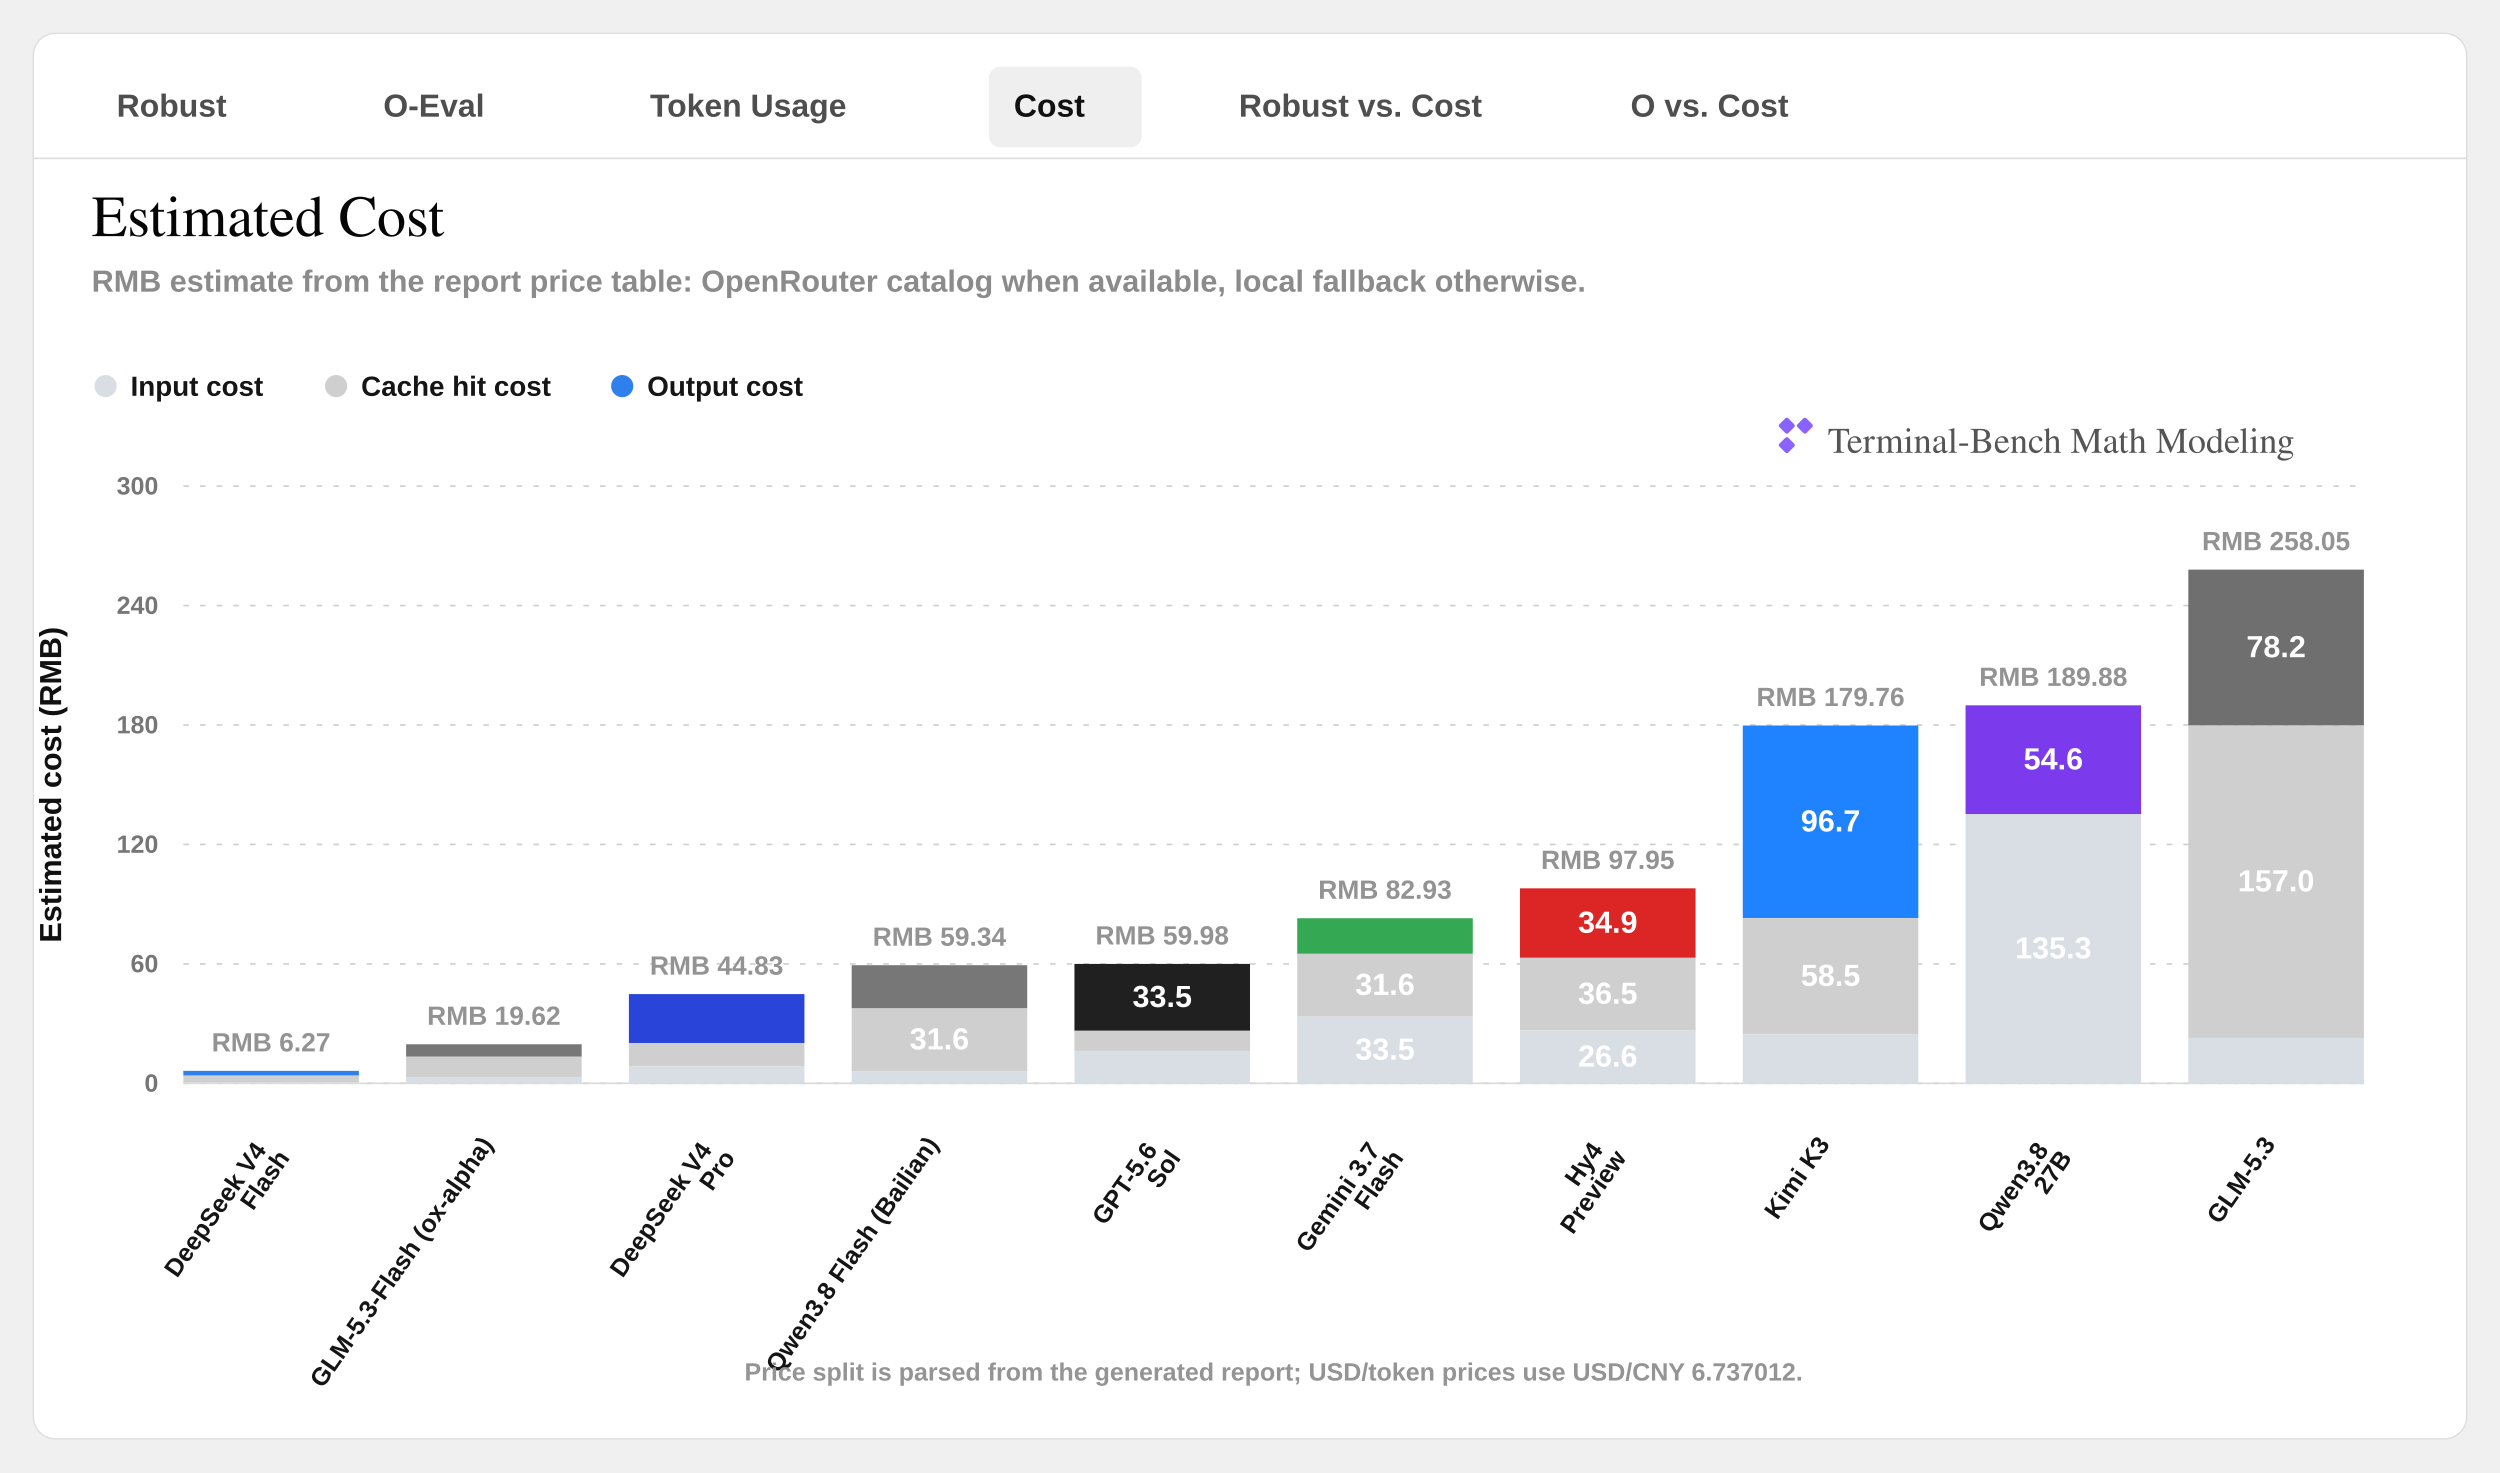
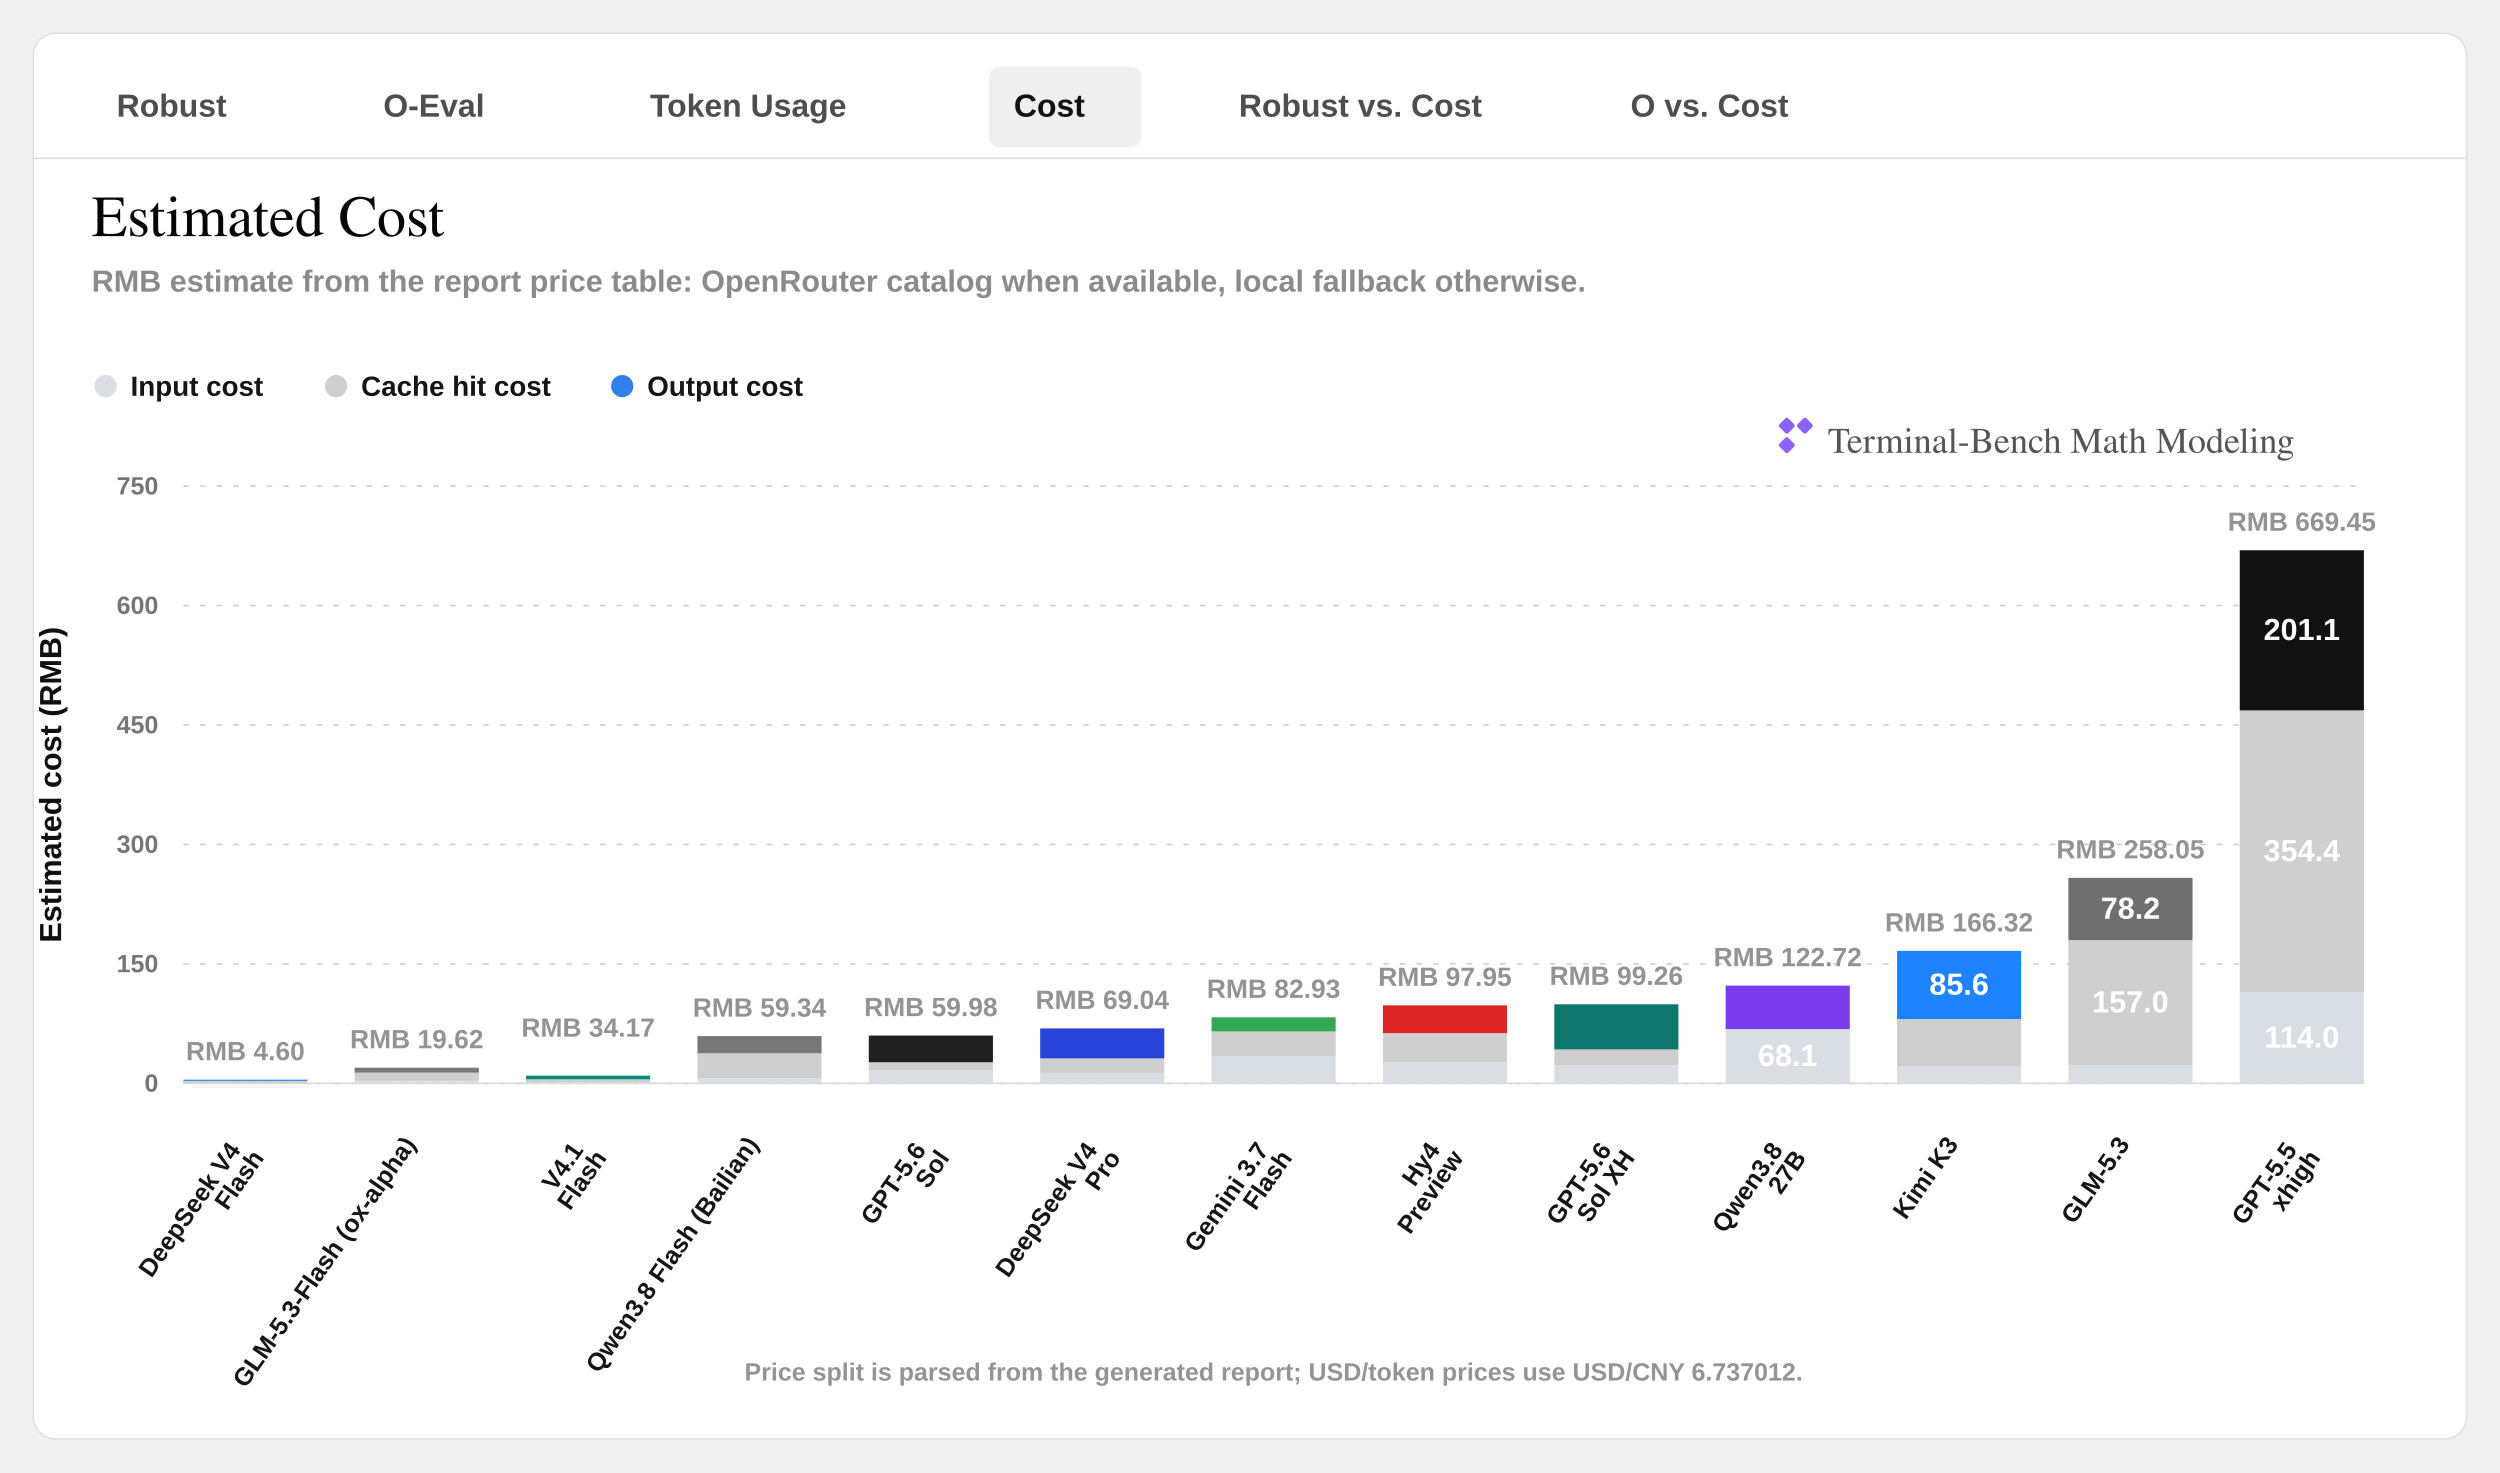
<svg xmlns="http://www.w3.org/2000/svg" width="1800" height="1060" viewBox="0 0 1800 1060" role="img">
  <style>
      .title { font-family: Georgia, Times, serif; font-size: 42px; fill: #050505; }
      .subtitle { font-family: Arial, Helvetica, sans-serif; font-size: 22px; fill: #8b8b8b; font-weight: 650; }
      .tab { font-family: Arial, Helvetica, sans-serif; font-size: 23px; fill: #4e4e4e; font-weight: 760; }
      .tab-active { fill: #111111; }
      .axis { font-family: Arial, Helvetica, sans-serif; font-size: 18px; fill: #767676; font-weight: 600; }
      .axis-title { font-family: Arial, Helvetica, sans-serif; font-size: 22px; fill: #101010; font-weight: 720; }
      .legend { font-family: Arial, Helvetica, sans-serif; font-size: 20px; fill: #151515; font-weight: 680; }
      .x-label { font-family: Arial, Helvetica, sans-serif; font-size: 18px; fill: #151515; font-weight: 650; }
      .bar-label { font-family: Arial, Helvetica, sans-serif; font-size: 22px; fill: #ffffff; font-weight: 800; }
      .top-label { font-family: Arial, Helvetica, sans-serif; font-size: 19px; fill: #939393; font-weight: 750; }
      .small-note { font-family: Arial, Helvetica, sans-serif; font-size: 18px; fill: #949494; font-weight: 650; }
      .point-label { font-family: Arial, Helvetica, sans-serif; font-size: 19px; fill: #4a4a4a; font-weight: 700; }
      .brand { font-family: Georgia, Times, serif; font-size: 26px; fill: #555555; }
    </style>
  <rect x="24.00" y="24.00" width="1752.00" height="1012.00" fill="#ffffff" stroke="#dddddd" rx="16.00" />
  <text x="84.00" y="84.00" text-anchor="start" class="tab">Robust</text>
  <text x="276.00" y="84.00" text-anchor="start" class="tab">O-Eval</text>
  <text x="468.00" y="84.00" text-anchor="start" class="tab">Token Usage</text>
  <rect x="712.00" y="48.00" width="110.00" height="58.00" fill="#efefef" rx="8.00" />
  <text x="730.00" y="84.00" text-anchor="start" class="tab tab-active">Cost</text>
  <text x="892.00" y="84.00" text-anchor="start" class="tab">Robust vs. Cost</text>
  <text x="1174.00" y="84.00" text-anchor="start" class="tab">O vs. Cost</text>
  <line x1="24.00" y1="114.00" x2="1776.00" y2="114.00" stroke="#dddddd" stroke-width="1.20" />
  <text x="66.00" y="170.00" text-anchor="start" class="title">Estimated Cost</text>
  <text x="66.00" y="210.00" text-anchor="start" class="subtitle">RMB estimate from the report price table: OpenRouter catalog when available, local fallback otherwise.</text>
  <circle cx="76.00" cy="278.00" r="8.00" fill="#d9dde4" />
  <text x="94.00" y="285.00" text-anchor="start" class="legend">Input cost</text>
  <circle cx="242.00" cy="278.00" r="8.00" fill="#cfcfcf" />
  <text x="260.00" y="285.00" text-anchor="start" class="legend">Cache hit cost</text>
  <circle cx="448.00" cy="278.00" r="8.00" fill="#2f80ed" />
  <text x="466.00" y="285.00" text-anchor="start" class="legend">Output cost</text>
  <rect x="1282.00" y="302.00" width="9" height="9" rx="1.5" fill="#8a63ff" transform="rotate(-45 1286.50 306.50)" />
  <rect x="1295.00" y="302.00" width="9" height="9" rx="1.5" fill="#8a63ff" transform="rotate(-45 1299.50 306.50)" />
  <rect x="1282.00" y="316.00" width="9" height="9" rx="1.5" fill="#8a63ff" transform="rotate(-45 1286.50 320.50)" />
  <text x="1316.00" y="326.00" text-anchor="start" class="brand">Terminal-Bench Math Modeling</text>
  <line x1="132.00" y1="780.00" x2="1702.00" y2="780.00" stroke="#cfcfcf" stroke-width="1.20" stroke-dasharray="4 8" />
  <text x="114.00" y="786.00" text-anchor="end" class="axis">0</text>
  <line x1="132.00" y1="694.00" x2="1702.00" y2="694.00" stroke="#cfcfcf" stroke-width="1.20" stroke-dasharray="4 8" />
-   <text x="114.00" y="700.00" text-anchor="end" class="axis">60</text>
+   <text x="114.00" y="700.00" text-anchor="end" class="axis">150</text>
  <line x1="132.00" y1="608.00" x2="1702.00" y2="608.00" stroke="#cfcfcf" stroke-width="1.20" stroke-dasharray="4 8" />
-   <text x="114.00" y="614.00" text-anchor="end" class="axis">120</text>
+   <text x="114.00" y="614.00" text-anchor="end" class="axis">300</text>
  <line x1="132.00" y1="522.00" x2="1702.00" y2="522.00" stroke="#cfcfcf" stroke-width="1.20" stroke-dasharray="4 8" />
-   <text x="114.00" y="528.00" text-anchor="end" class="axis">180</text>
+   <text x="114.00" y="528.00" text-anchor="end" class="axis">450</text>
  <line x1="132.00" y1="436.00" x2="1702.00" y2="436.00" stroke="#cfcfcf" stroke-width="1.20" stroke-dasharray="4 8" />
-   <text x="114.00" y="442.00" text-anchor="end" class="axis">240</text>
+   <text x="114.00" y="442.00" text-anchor="end" class="axis">600</text>
  <line x1="132.00" y1="350.00" x2="1702.00" y2="350.00" stroke="#cfcfcf" stroke-width="1.20" stroke-dasharray="4 8" />
-   <text x="114.00" y="356.00" text-anchor="end" class="axis">300</text>
+   <text x="114.00" y="356.00" text-anchor="end" class="axis">750</text>
  <line x1="132.00" y1="780.00" x2="1702.00" y2="780.00" stroke="#dadada" stroke-width="1.20" />
  <text x="44.00" y="565.00" text-anchor="middle" class="axis-title" transform="rotate(-90 44.00 565.00)">Estimated cost (RMB)</text>
-   <rect x="132.00" y="779.23" width="126.40" height="0.77" fill="#d9dde4" />
-   <rect x="132.00" y="774.31" width="126.40" height="4.91" fill="#cfcfcf" />
-   <rect x="132.00" y="771.02" width="126.40" height="3.30" fill="#2f80ed" />
-   <text x="195.20" y="757.01" text-anchor="middle" class="top-label">RMB 6.27</text>
-   <g transform="translate(195.20,824.00) rotate(-55)">
+   <rect x="132.00" y="779.71" width="89.38" height="0.29" fill="#d9dde4" />
+   <rect x="132.00" y="778.24" width="89.38" height="1.47" fill="#cfcfcf" />
+   <rect x="132.00" y="777.36" width="89.38" height="0.88" fill="#2f80ed" />
+   <text x="176.69" y="763.36" text-anchor="middle" class="top-label">RMB 4.60</text>
+   <g transform="translate(176.69,824.00) rotate(-55)">
    <text class="x-label" text-anchor="end">
      <tspan x="0" dy="0">DeepSeek V4</tspan>
      <tspan x="0" dy="17">Flash</tspan>
    </text>
  </g>
-   <rect x="292.40" y="775.47" width="126.40" height="4.53" fill="#d9dde4" />
-   <rect x="292.40" y="760.76" width="126.40" height="14.70" fill="#cfcfcf" />
-   <rect x="292.40" y="751.87" width="126.40" height="8.89" fill="#777777" />
-   <text x="355.60" y="737.88" text-anchor="middle" class="top-label">RMB 19.62</text>
-   <g transform="translate(355.60,824.00) rotate(-55)">
+   <rect x="255.38" y="778.19" width="89.38" height="1.81" fill="#d9dde4" />
+   <rect x="255.38" y="772.31" width="89.38" height="5.88" fill="#cfcfcf" />
+   <rect x="255.38" y="768.75" width="89.38" height="3.56" fill="#777777" />
+   <text x="300.08" y="754.75" text-anchor="middle" class="top-label">RMB 19.62</text>
+   <g transform="translate(300.08,824.00) rotate(-55)">
    <text class="x-label" text-anchor="end">
      <tspan x="0" dy="0">GLM-5.3-Flash (ox-alpha)</tspan>
    </text>
  </g>
-   <rect x="452.80" y="767.80" width="126.40" height="12.20" fill="#d9dde4" />
-   <rect x="452.80" y="750.94" width="126.40" height="16.85" fill="#cfcfcf" />
-   <rect x="452.80" y="715.75" width="126.40" height="35.19" fill="#2945d9" />
-   <text x="516.00" y="701.74" text-anchor="middle" class="top-label">RMB 44.83</text>
-   <g transform="translate(516.00,824.00) rotate(-55)">
+   <rect x="378.77" y="779.18" width="89.38" height="0.82" fill="#d9dde4" />
+   <rect x="378.77" y="777.13" width="89.38" height="2.05" fill="#cfcfcf" />
+   <rect x="378.77" y="774.48" width="89.38" height="2.64" fill="#00897b" />
+   <text x="423.46" y="746.41" text-anchor="middle" class="top-label">RMB 34.17</text>
+   <g transform="translate(423.46,824.00) rotate(-55)">
+     <text class="x-label" text-anchor="end">
+       <tspan x="0" dy="0">V4.1</tspan>
+       <tspan x="0" dy="17">Flash</tspan>
+     </text>
+   </g>
+   <rect x="502.15" y="776.49" width="89.38" height="3.51" fill="#d9dde4" />
+   <rect x="502.15" y="758.35" width="89.38" height="18.14" fill="#cfcfcf" />
+   <rect x="502.15" y="745.98" width="89.38" height="12.37" fill="#777777" />
+   <text x="546.85" y="731.98" text-anchor="middle" class="top-label">RMB 59.34</text>
+   <g transform="translate(546.85,824.00) rotate(-55)">
+     <text class="x-label" text-anchor="end">
+       <tspan x="0" dy="0">Qwen3.8 Flash (Bailian)</tspan>
+     </text>
+   </g>
+   <rect x="625.54" y="770.67" width="89.38" height="9.33" fill="#d9dde4" />
+   <rect x="625.54" y="764.82" width="89.38" height="5.85" fill="#cfcfcf" />
+   <rect x="625.54" y="745.61" width="89.38" height="19.22" fill="#202020" />
+   <text x="670.23" y="731.61" text-anchor="middle" class="top-label">RMB 59.98</text>
+   <g transform="translate(670.23,824.00) rotate(-55)">
+     <text class="x-label" text-anchor="end">
+       <tspan x="0" dy="0">GPT-5.6</tspan>
+       <tspan x="0" dy="17">Sol</tspan>
+     </text>
+   </g>
+   <rect x="748.92" y="772.51" width="89.38" height="7.49" fill="#d9dde4" />
+   <rect x="748.92" y="762.03" width="89.38" height="10.48" fill="#cfcfcf" />
+   <rect x="748.92" y="740.42" width="89.38" height="21.61" fill="#2945d9" />
+   <text x="793.62" y="726.42" text-anchor="middle" class="top-label">RMB 69.04</text>
+   <g transform="translate(793.62,824.00) rotate(-55)">
    <text class="x-label" text-anchor="end">
      <tspan x="0" dy="0">DeepSeek V4</tspan>
      <tspan x="0" dy="17">Pro</tspan>
    </text>
  </g>
-   <rect x="613.20" y="771.23" width="126.40" height="8.77" fill="#d9dde4" />
-   <rect x="613.20" y="725.87" width="126.40" height="45.36" fill="#cfcfcf" />
-   <text x="676.40" y="755.55" text-anchor="middle" class="bar-label" fill="#777777" font-size="18">31.6</text>
-   <rect x="613.20" y="694.94" width="126.40" height="30.93" fill="#777777" />
-   <text x="676.40" y="680.95" text-anchor="middle" class="top-label">RMB 59.34</text>
-   <g transform="translate(676.40,824.00) rotate(-55)">
-     <text class="x-label" text-anchor="end">
-       <tspan x="0" dy="0">Qwen3.8 Flash (Bailian)</tspan>
-     </text>
-   </g>
-   <rect x="773.60" y="756.67" width="126.40" height="23.33" fill="#d9dde4" />
-   <rect x="773.60" y="742.06" width="126.40" height="14.61" fill="#cfcfcf" />
-   <rect x="773.60" y="694.02" width="126.40" height="48.04" fill="#202020" />
-   <text x="836.80" y="725.04" text-anchor="middle" class="bar-label" fill="#ffffff" font-size="18">33.5</text>
-   <text x="836.80" y="680.03" text-anchor="middle" class="top-label">RMB 59.98</text>
-   <g transform="translate(836.80,824.00) rotate(-55)">
-     <text class="x-label" text-anchor="end">
-       <tspan x="0" dy="0">GPT-5.6</tspan>
-       <tspan x="0" dy="17">Sol</tspan>
-     </text>
-   </g>
-   <rect x="934.00" y="731.95" width="126.40" height="48.05" fill="#d9dde4" />
-   <text x="997.20" y="762.98" text-anchor="middle" class="bar-label" fill="#777777" font-size="18">33.5</text>
-   <rect x="934.00" y="686.69" width="126.40" height="45.26" fill="#cfcfcf" />
-   <text x="997.20" y="716.32" text-anchor="middle" class="bar-label" fill="#777777" font-size="18">31.6</text>
-   <rect x="934.00" y="661.13" width="126.40" height="25.56" fill="#34a853" />
-   <text x="997.20" y="647.13" text-anchor="middle" class="top-label">RMB 82.93</text>
-   <g transform="translate(997.20,824.00) rotate(-55)">
+   <rect x="872.31" y="760.78" width="89.38" height="19.22" fill="#d9dde4" />
+   <rect x="872.31" y="742.68" width="89.38" height="18.11" fill="#cfcfcf" />
+   <rect x="872.31" y="732.45" width="89.38" height="10.22" fill="#34a853" />
+   <text x="917.00" y="718.45" text-anchor="middle" class="top-label">RMB 82.93</text>
+   <g transform="translate(917.00,824.00) rotate(-55)">
    <text class="x-label" text-anchor="end">
      <tspan x="0" dy="0">Gemini 3.7</tspan>
      <tspan x="0" dy="17">Flash</tspan>
    </text>
  </g>
-   <rect x="1094.40" y="741.89" width="126.40" height="38.11" fill="#d9dde4" />
-   <text x="1157.60" y="767.94" text-anchor="middle" class="bar-label" fill="#777777" font-size="18">26.6</text>
-   <rect x="1094.40" y="689.56" width="126.40" height="52.33" fill="#cfcfcf" />
-   <text x="1157.60" y="722.73" text-anchor="middle" class="bar-label" fill="#777777" font-size="18">36.5</text>
-   <rect x="1094.40" y="639.60" width="126.40" height="49.96" fill="#dc2626" />
-   <text x="1157.60" y="671.58" text-anchor="middle" class="bar-label" fill="#ffffff" font-size="18">34.9</text>
-   <text x="1157.60" y="625.61" text-anchor="middle" class="top-label">RMB 97.95</text>
-   <g transform="translate(1157.60,824.00) rotate(-55)">
+   <rect x="995.69" y="764.76" width="89.38" height="15.24" fill="#d9dde4" />
+   <rect x="995.69" y="743.82" width="89.38" height="20.93" fill="#cfcfcf" />
+   <rect x="995.69" y="723.84" width="89.38" height="19.99" fill="#dc2626" />
+   <text x="1040.38" y="709.84" text-anchor="middle" class="top-label">RMB 97.95</text>
+   <g transform="translate(1040.38,824.00) rotate(-55)">
    <text class="x-label" text-anchor="end">
      <tspan x="0" dy="0">Hy4</tspan>
      <tspan x="0" dy="17">Preview</tspan>
    </text>
  </g>
-   <rect x="1254.80" y="744.74" width="126.40" height="35.26" fill="#d9dde4" />
-   <rect x="1254.80" y="660.94" width="126.40" height="83.80" fill="#cfcfcf" />
-   <text x="1318.00" y="709.84" text-anchor="middle" class="bar-label" fill="#777777" font-size="18">58.5</text>
-   <rect x="1254.80" y="522.35" width="126.40" height="138.59" fill="#1f83ff" />
-   <text x="1318.00" y="598.64" text-anchor="middle" class="bar-label" fill="#ffffff" font-size="18">96.7</text>
-   <text x="1318.00" y="508.34" text-anchor="middle" class="top-label">RMB 179.76</text>
-   <g transform="translate(1318.00,824.00) rotate(-55)">
+   <rect x="1119.08" y="767.12" width="89.38" height="12.88" fill="#d9dde4" />
+   <rect x="1119.08" y="755.58" width="89.38" height="11.53" fill="#cfcfcf" />
+   <rect x="1119.08" y="723.09" width="89.38" height="32.49" fill="#0f766e" />
+   <text x="1163.77" y="709.09" text-anchor="middle" class="top-label">RMB 99.26</text>
+   <g transform="translate(1163.77,824.00) rotate(-55)">
    <text class="x-label" text-anchor="end">
-       <tspan x="0" dy="0">Kimi K3</tspan>
+       <tspan x="0" dy="0">GPT-5.6</tspan>
+       <tspan x="0" dy="17">Sol XH</tspan>
    </text>
  </g>
-   <rect x="1415.20" y="586.11" width="126.40" height="193.89" fill="#d9dde4" />
-   <text x="1478.40" y="690.05" text-anchor="middle" class="bar-label" fill="#777777" font-size="18">135.3</text>
-   <rect x="1415.20" y="507.84" width="126.40" height="78.26" fill="#7c3aed" />
-   <text x="1478.40" y="553.97" text-anchor="middle" class="bar-label" fill="#ffffff" font-size="18">54.6</text>
-   <text x="1478.40" y="493.84" text-anchor="middle" class="top-label">RMB 189.88</text>
-   <g transform="translate(1478.40,824.00) rotate(-55)">
+   <rect x="1242.46" y="740.95" width="89.38" height="39.05" fill="#d9dde4" />
+   <text x="1287.15" y="767.47" text-anchor="middle" class="bar-label" fill="#777777" font-size="18">68.1</text>
+   <rect x="1242.46" y="709.64" width="89.38" height="31.31" fill="#7c3aed" />
+   <text x="1287.15" y="695.64" text-anchor="middle" class="top-label">RMB 122.72</text>
+   <g transform="translate(1287.15,824.00) rotate(-55)">
    <text class="x-label" text-anchor="end">
      <tspan x="0" dy="0">Qwen3.8</tspan>
      <tspan x="0" dy="17">27B</tspan>
    </text>
  </g>
-   <rect x="1575.60" y="747.29" width="126.40" height="32.71" fill="#d9dde4" />
-   <rect x="1575.60" y="522.25" width="126.40" height="225.05" fill="#cfcfcf" />
-   <text x="1638.80" y="641.77" text-anchor="middle" class="bar-label" fill="#777777" font-size="18">157.0</text>
-   <rect x="1575.60" y="410.13" width="126.40" height="112.12" fill="#6f6f6f" />
-   <text x="1638.80" y="473.19" text-anchor="middle" class="bar-label" fill="#ffffff" font-size="18">78.2</text>
-   <text x="1638.80" y="396.13" text-anchor="middle" class="top-label">RMB 258.05</text>
-   <g transform="translate(1638.80,824.00) rotate(-55)">
+   <rect x="1365.85" y="767.55" width="89.38" height="12.45" fill="#d9dde4" />
+   <rect x="1365.85" y="733.73" width="89.38" height="33.82" fill="#cfcfcf" />
+   <rect x="1365.85" y="684.64" width="89.38" height="49.09" fill="#1f83ff" />
+   <text x="1410.54" y="716.19" text-anchor="middle" class="bar-label" fill="#ffffff" font-size="18">85.6</text>
+   <text x="1410.54" y="670.64" text-anchor="middle" class="top-label">RMB 166.32</text>
+   <g transform="translate(1410.54,824.00) rotate(-55)">
+     <text class="x-label" text-anchor="end">
+       <tspan x="0" dy="0">Kimi K3</tspan>
+     </text>
+   </g>
+   <rect x="1489.23" y="766.92" width="89.38" height="13.08" fill="#d9dde4" />
+   <rect x="1489.23" y="676.90" width="89.38" height="90.02" fill="#cfcfcf" />
+   <text x="1533.92" y="728.91" text-anchor="middle" class="bar-label" fill="#777777" font-size="18">157.0</text>
+   <rect x="1489.23" y="632.05" width="89.38" height="44.85" fill="#6f6f6f" />
+   <text x="1533.92" y="661.48" text-anchor="middle" class="bar-label" fill="#ffffff" font-size="18">78.2</text>
+   <text x="1533.92" y="618.05" text-anchor="middle" class="top-label">RMB 258.05</text>
+   <g transform="translate(1533.92,824.00) rotate(-55)">
    <text class="x-label" text-anchor="end">
      <tspan x="0" dy="0">GLM-5.3</tspan>
    </text>
  </g>
+   <rect x="1612.62" y="714.64" width="89.38" height="65.36" fill="#d9dde4" />
+   <text x="1657.31" y="754.32" text-anchor="middle" class="bar-label" fill="#777777" font-size="18">114.0</text>
+   <rect x="1612.62" y="511.47" width="89.38" height="203.17" fill="#cfcfcf" />
+   <text x="1657.31" y="620.05" text-anchor="middle" class="bar-label" fill="#777777" font-size="18">354.4</text>
+   <rect x="1612.62" y="396.18" width="89.38" height="115.29" fill="#111111" />
+   <text x="1657.31" y="460.82" text-anchor="middle" class="bar-label" fill="#ffffff" font-size="18">201.1</text>
+   <text x="1657.31" y="382.18" text-anchor="middle" class="top-label">RMB 669.45</text>
+   <g transform="translate(1657.31,824.00) rotate(-55)">
+     <text class="x-label" text-anchor="end">
+       <tspan x="0" dy="0">GPT-5.5</tspan>
+       <tspan x="0" dy="17">xhigh</tspan>
+     </text>
+   </g>
  <text x="917.00" y="994.00" text-anchor="middle" class="small-note">Price split is parsed from the generated report; USD/token prices use USD/CNY 6.737012.</text>
</svg>
